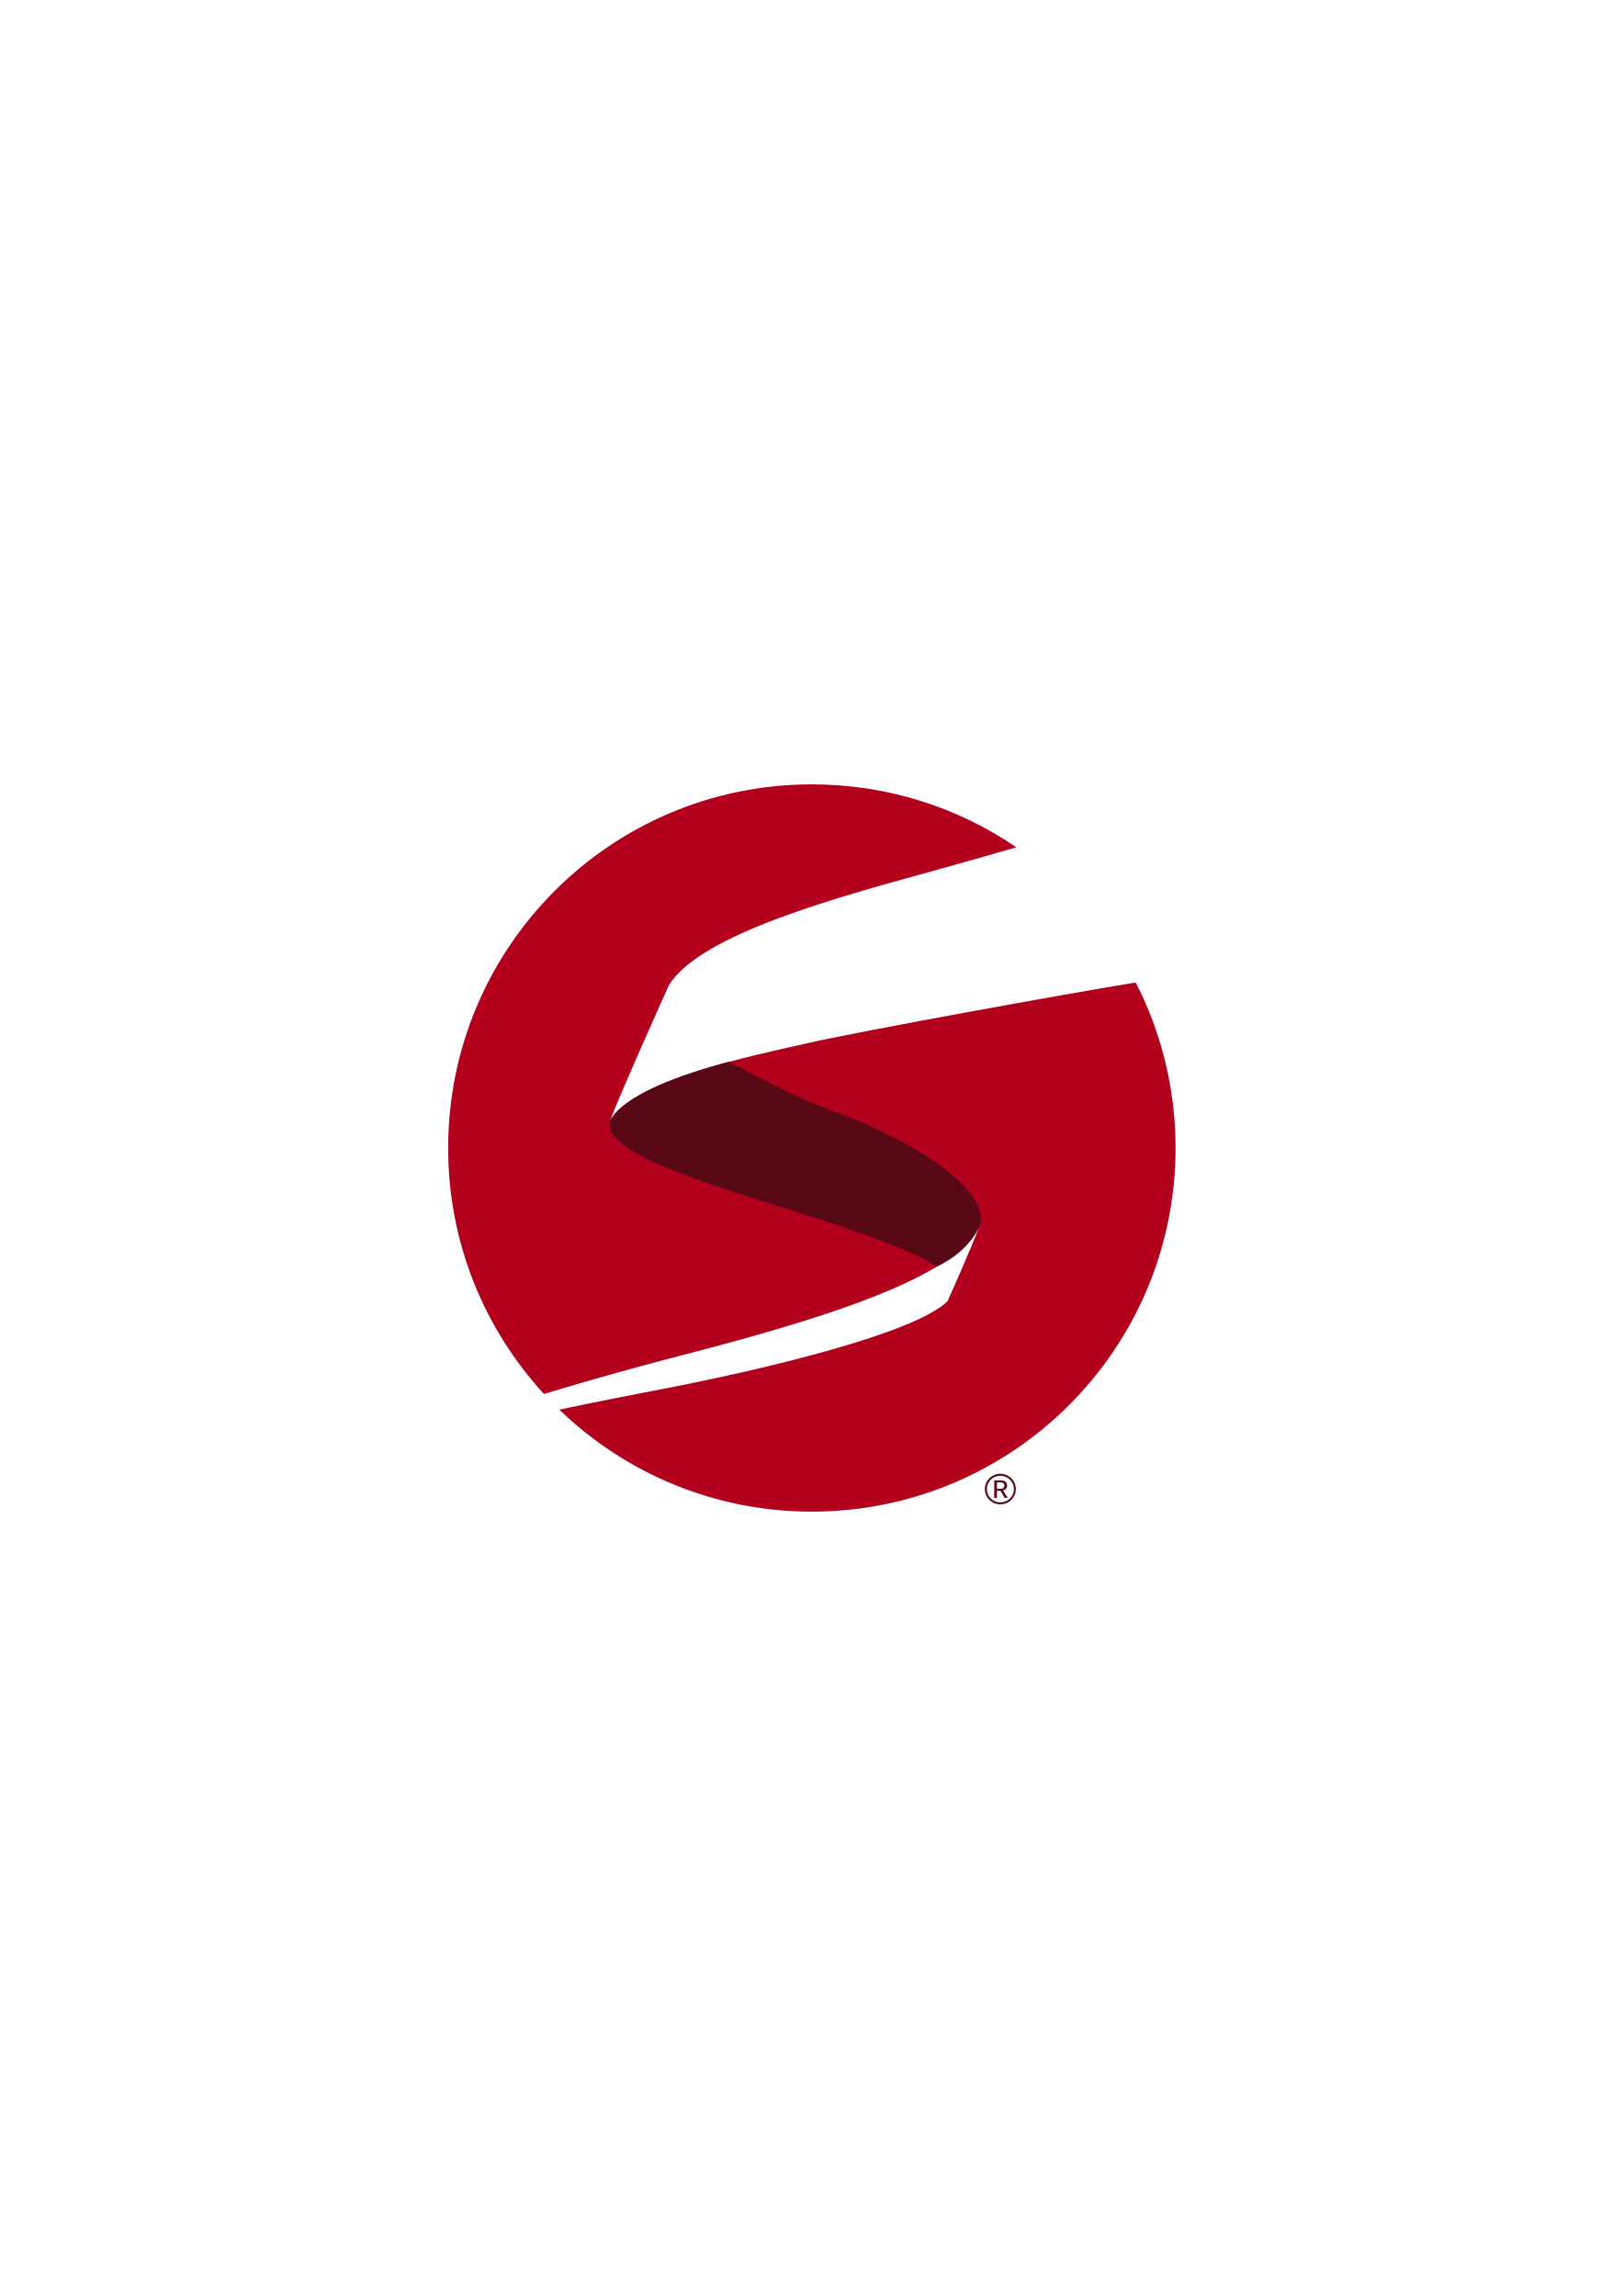
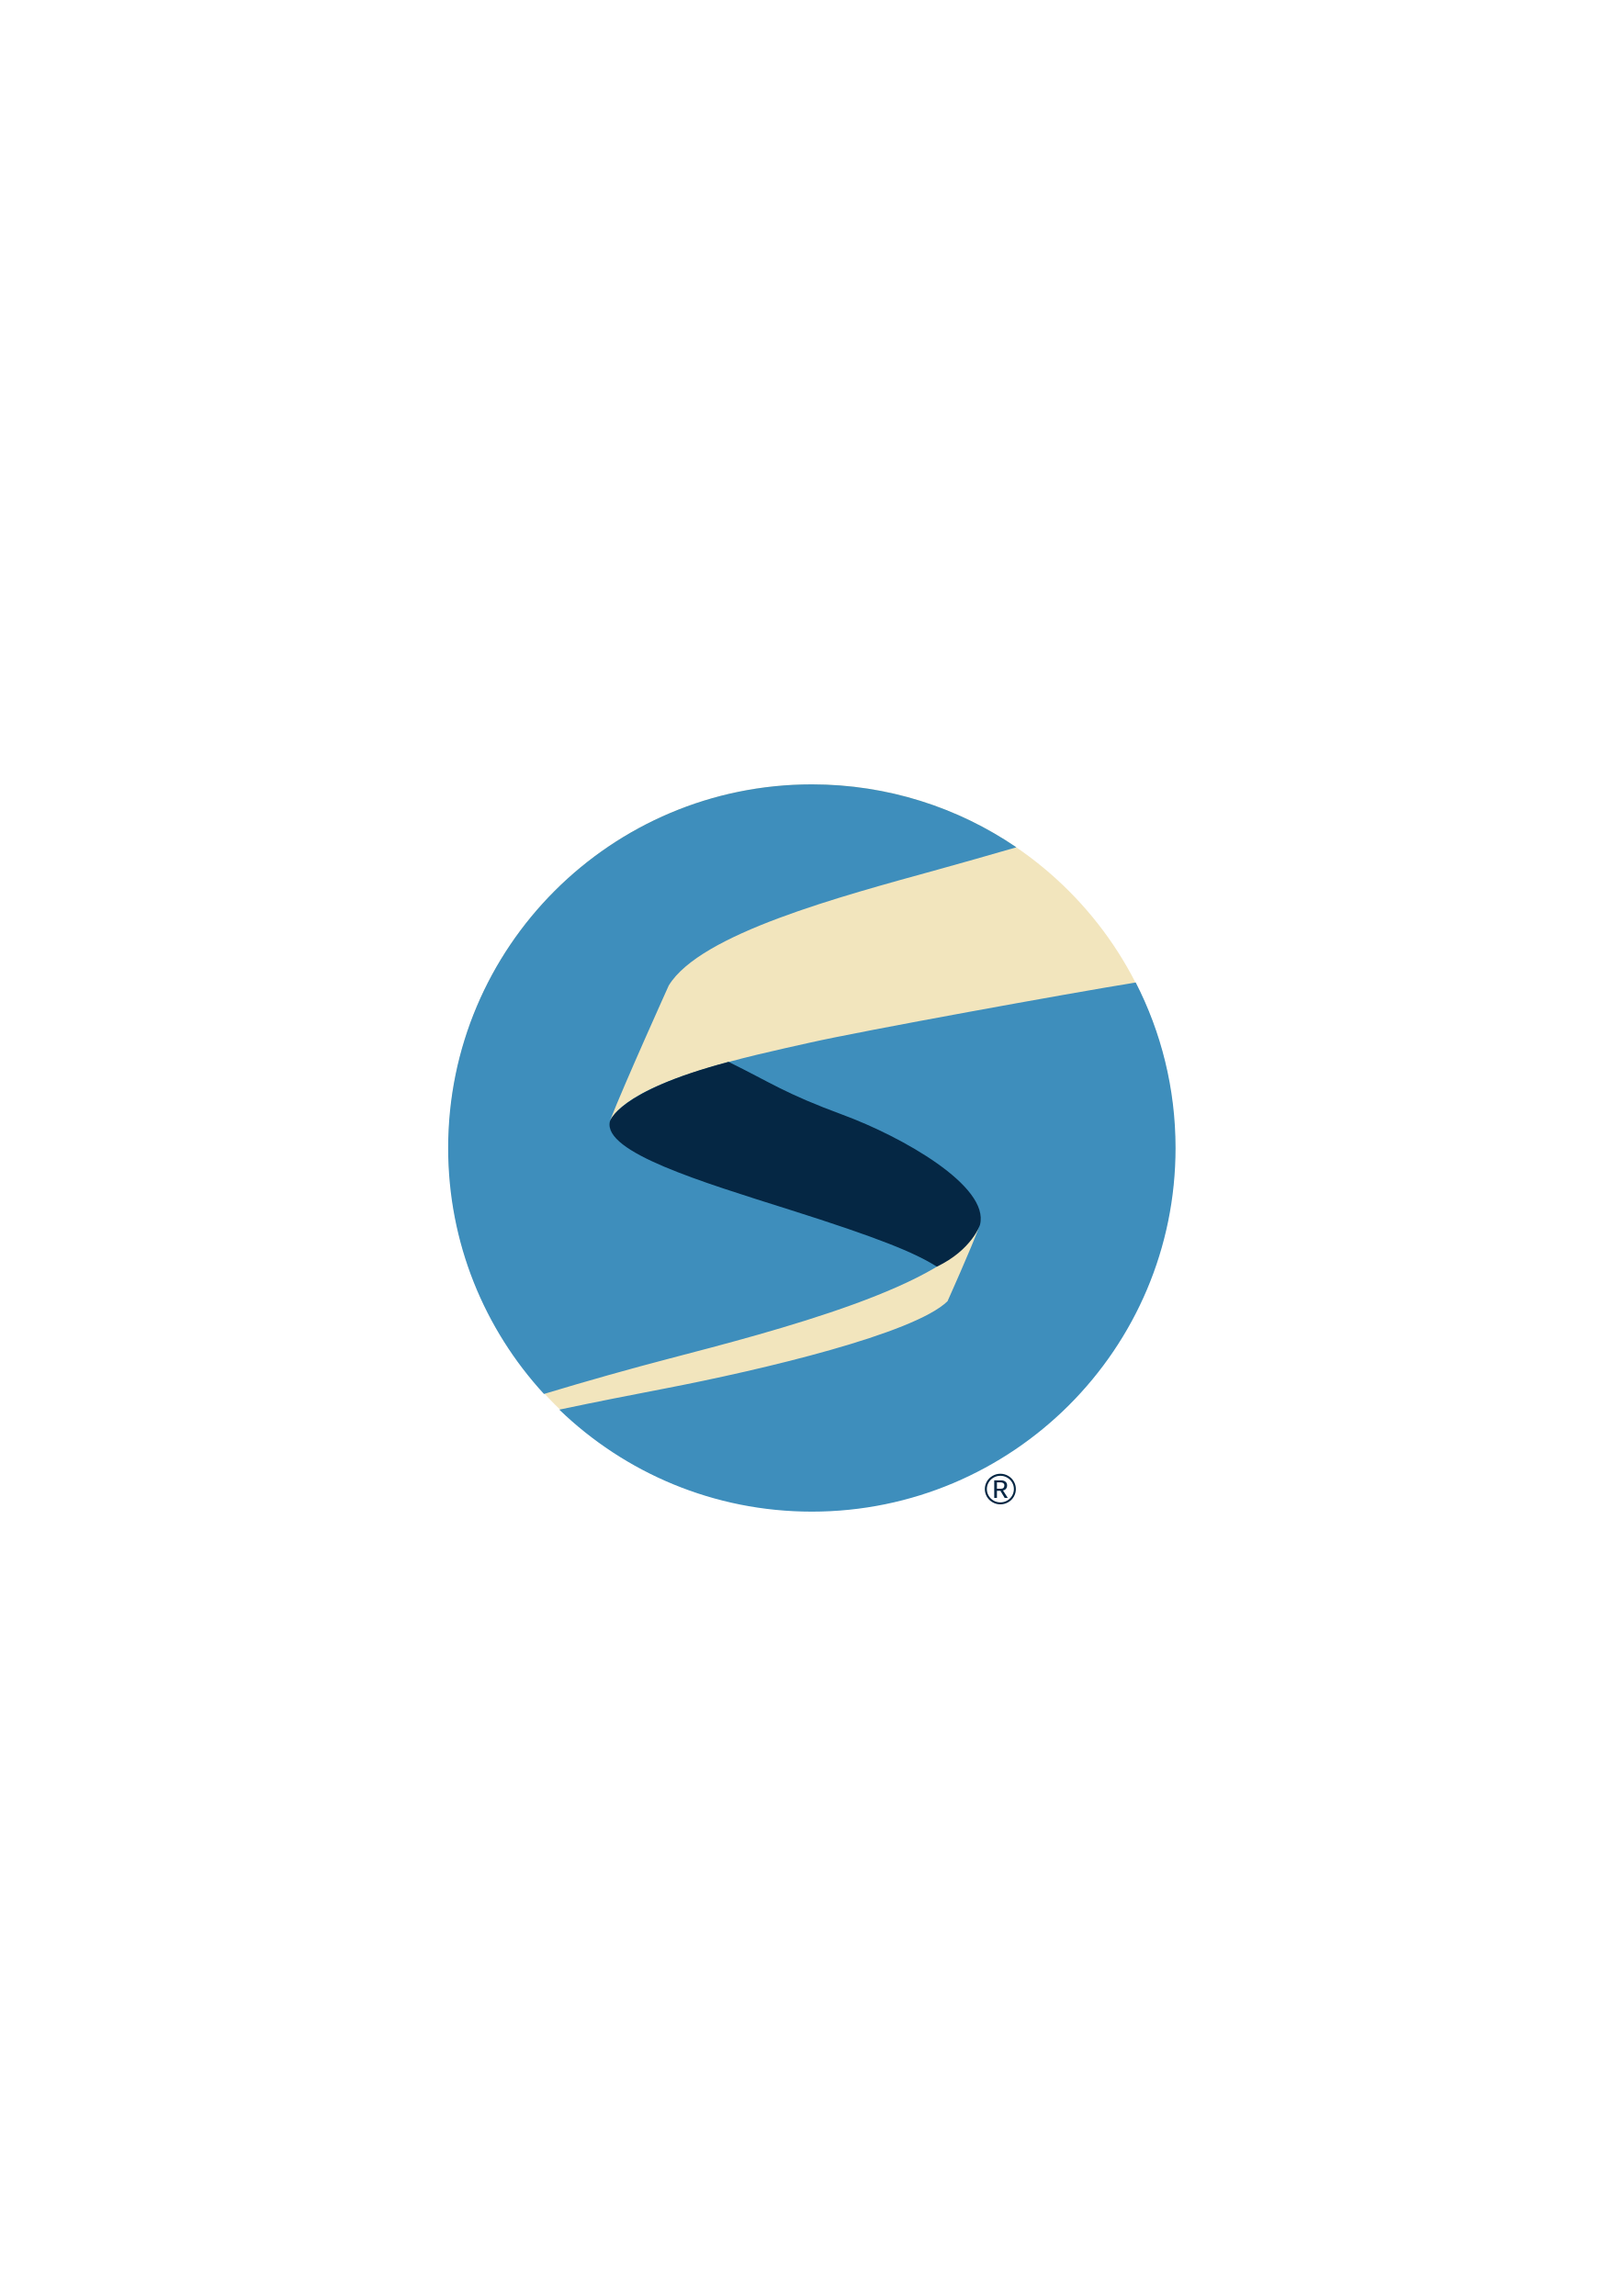
<svg xmlns="http://www.w3.org/2000/svg" width="744.094" height="1052.362">
-   <path style="fill:#b2001d;fill-opacity:1;stroke:none" d="M372.032 359.51c-92.051 0-166.657 74.636-166.657 166.687 0 43.472 16.648 83.049 43.907 112.718 20.201-6.122 40.603-11.817 57.218-16.156 48.062-12.551 130.337-33.765 142.22-60.5-3.343 9.283-14.5 34.156-14.5 34.156-15.225 14.853-84.416 31.327-129.97 40.094-14.532 2.797-31.119 6.03-47.937 9.594 29.975 28.93 70.764 46.75 115.719 46.75 92.05 0 166.687-74.606 166.687-166.656 0-27.328-6.593-53.116-18.25-75.875-30.076 4.852-124.963 22.076-149.281 27.562-26.839 6.055-80.826 17.06-91.594 35.625 6.684-17.08 26.875-61.812 26.875-61.812 14.482-23.765 78.592-40.766 123.313-53.125 10.43-2.883 22.89-6.421 36-10.219-26.71-18.203-58.99-28.844-93.75-28.844z" />
-   <path style="fill:#590815;fill-opacity:1;stroke:none" d="M279.461 514.126c-2.997 13.986 41.906 27.53 82.392 40.339 40.486 12.809 57.533 19.73 67.465 26.103 16.1-7.7 19.79-19.216 19.79-19.216 4.495-17.731-35.866-40.403-62.78-50.345-26.916-9.942-32.944-14.72-52.466-24.315-51.393 13.602-54.4 27.434-54.4 27.434z" />
-   <text xml:space="preserve" style="font-size:20px;font-style:normal;font-variant:normal;font-weight:400;font-stretch:normal;text-align:start;line-height:125%;letter-spacing:0;word-spacing:0;writing-mode:lr-tb;text-anchor:start;fill:#590815;fill-opacity:1;stroke:none;font-family:Liberation,Arial,sans-serif" x="448" y="694" transform="scale(1.00673 .99332)">
+   <circle cx="372" cy="526" r="166.5" fill="#F2E5BD" />
+   <path style="fill:#3E8EBC;fill-opacity:1;stroke:none" d="M372.032 359.51c-92.051 0-166.657 74.636-166.657 166.687 0 43.472 16.648 83.049 43.907 112.718 20.201-6.122 40.603-11.817 57.218-16.156 48.062-12.551 130.337-33.765 142.22-60.5-3.343 9.283-14.5 34.156-14.5 34.156-15.225 14.853-84.416 31.327-129.97 40.094-14.532 2.797-31.119 6.03-47.937 9.594 29.975 28.93 70.764 46.75 115.719 46.75 92.05 0 166.687-74.606 166.687-166.656 0-27.328-6.593-53.116-18.25-75.875-30.076 4.852-124.963 22.076-149.281 27.562-26.839 6.055-80.826 17.06-91.594 35.625 6.684-17.08 26.875-61.812 26.875-61.812 14.482-23.765 78.592-40.766 123.313-53.125 10.43-2.883 22.89-6.421 36-10.219-26.71-18.203-58.99-28.844-93.75-28.844z" />
+   <path style="fill:#052744;fill-opacity:1;stroke:none" d="M279.461 514.126c-2.997 13.986 41.906 27.53 82.392 40.339 40.486 12.809 57.533 19.73 67.465 26.103 16.1-7.7 19.79-19.216 19.79-19.216 4.495-17.731-35.866-40.403-62.78-50.345-26.916-9.942-32.944-14.72-52.466-24.315-51.393 13.602-54.4 27.434-54.4 27.434z" />
+   <text xml:space="preserve" style="font-size:20px;font-style:normal;font-variant:normal;font-weight:400;font-stretch:normal;text-align:start;line-height:125%;letter-spacing:0;word-spacing:0;writing-mode:lr-tb;text-anchor:start;fill:#052744;fill-opacity:1;stroke:none;font-family:Liberation,Arial,sans-serif" x="448" y="694" transform="scale(1.00673 .99332)">
    <tspan x="448" y="694">®</tspan>
  </text>
</svg>
